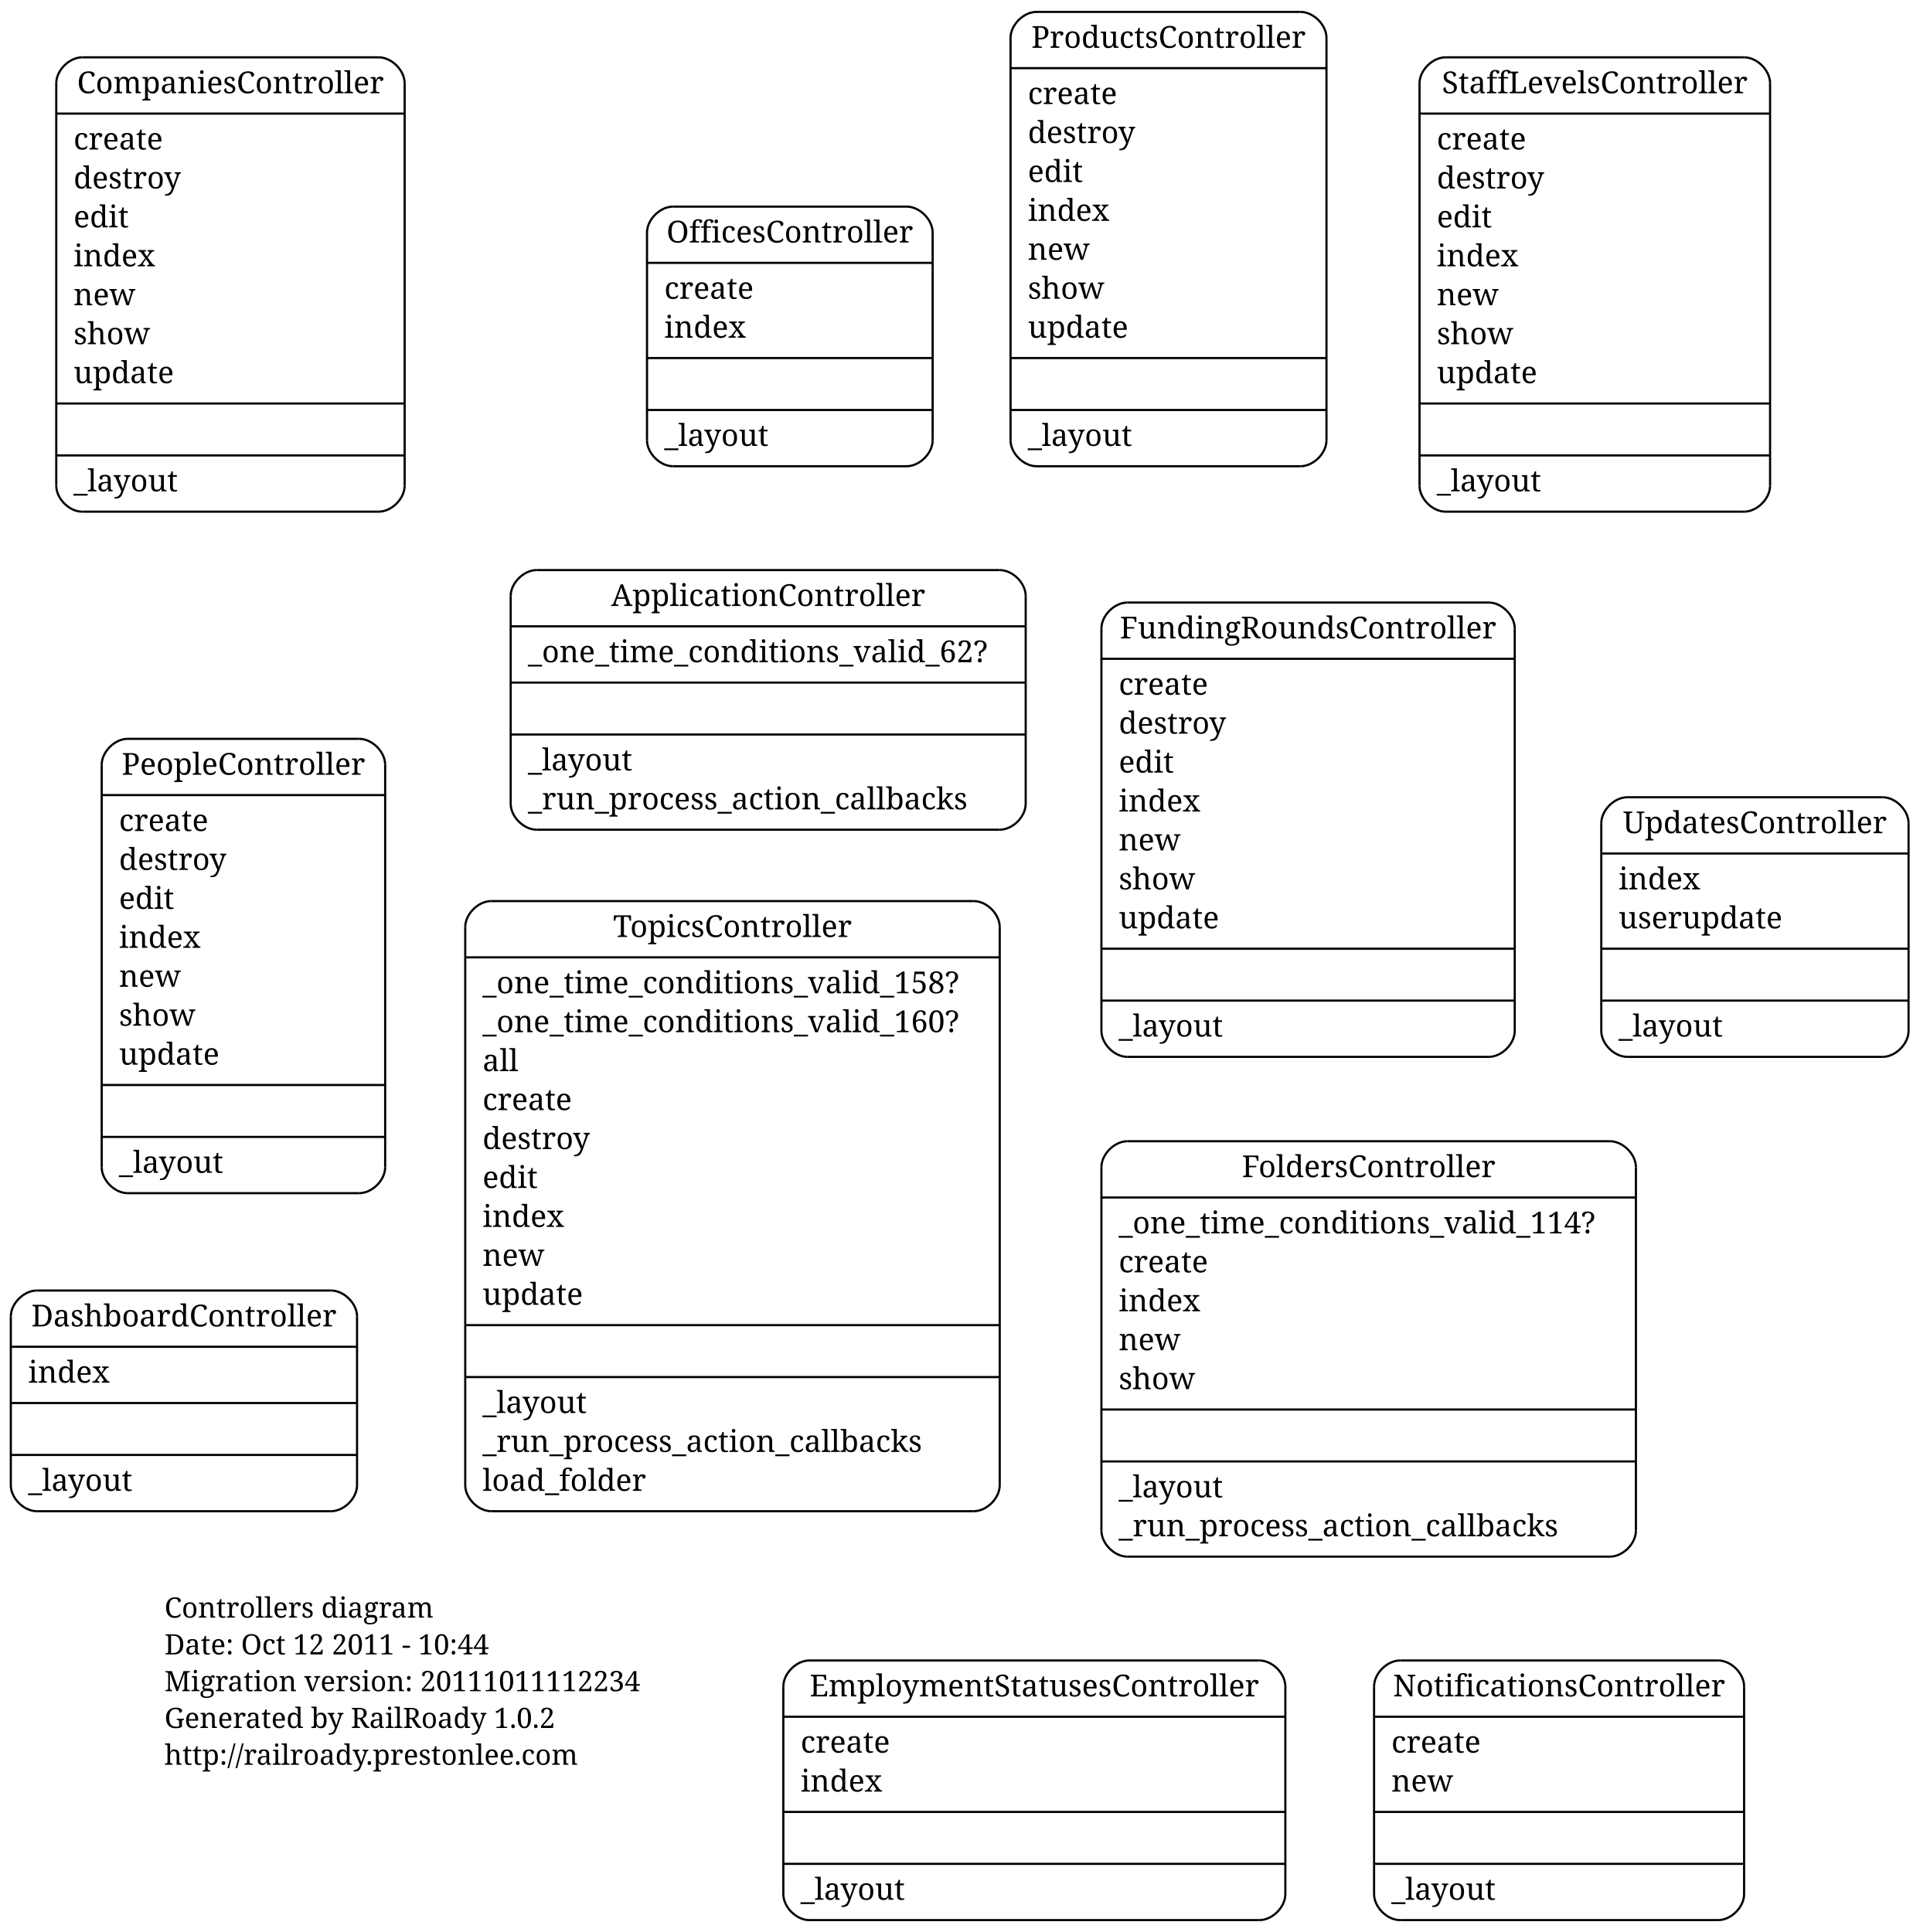
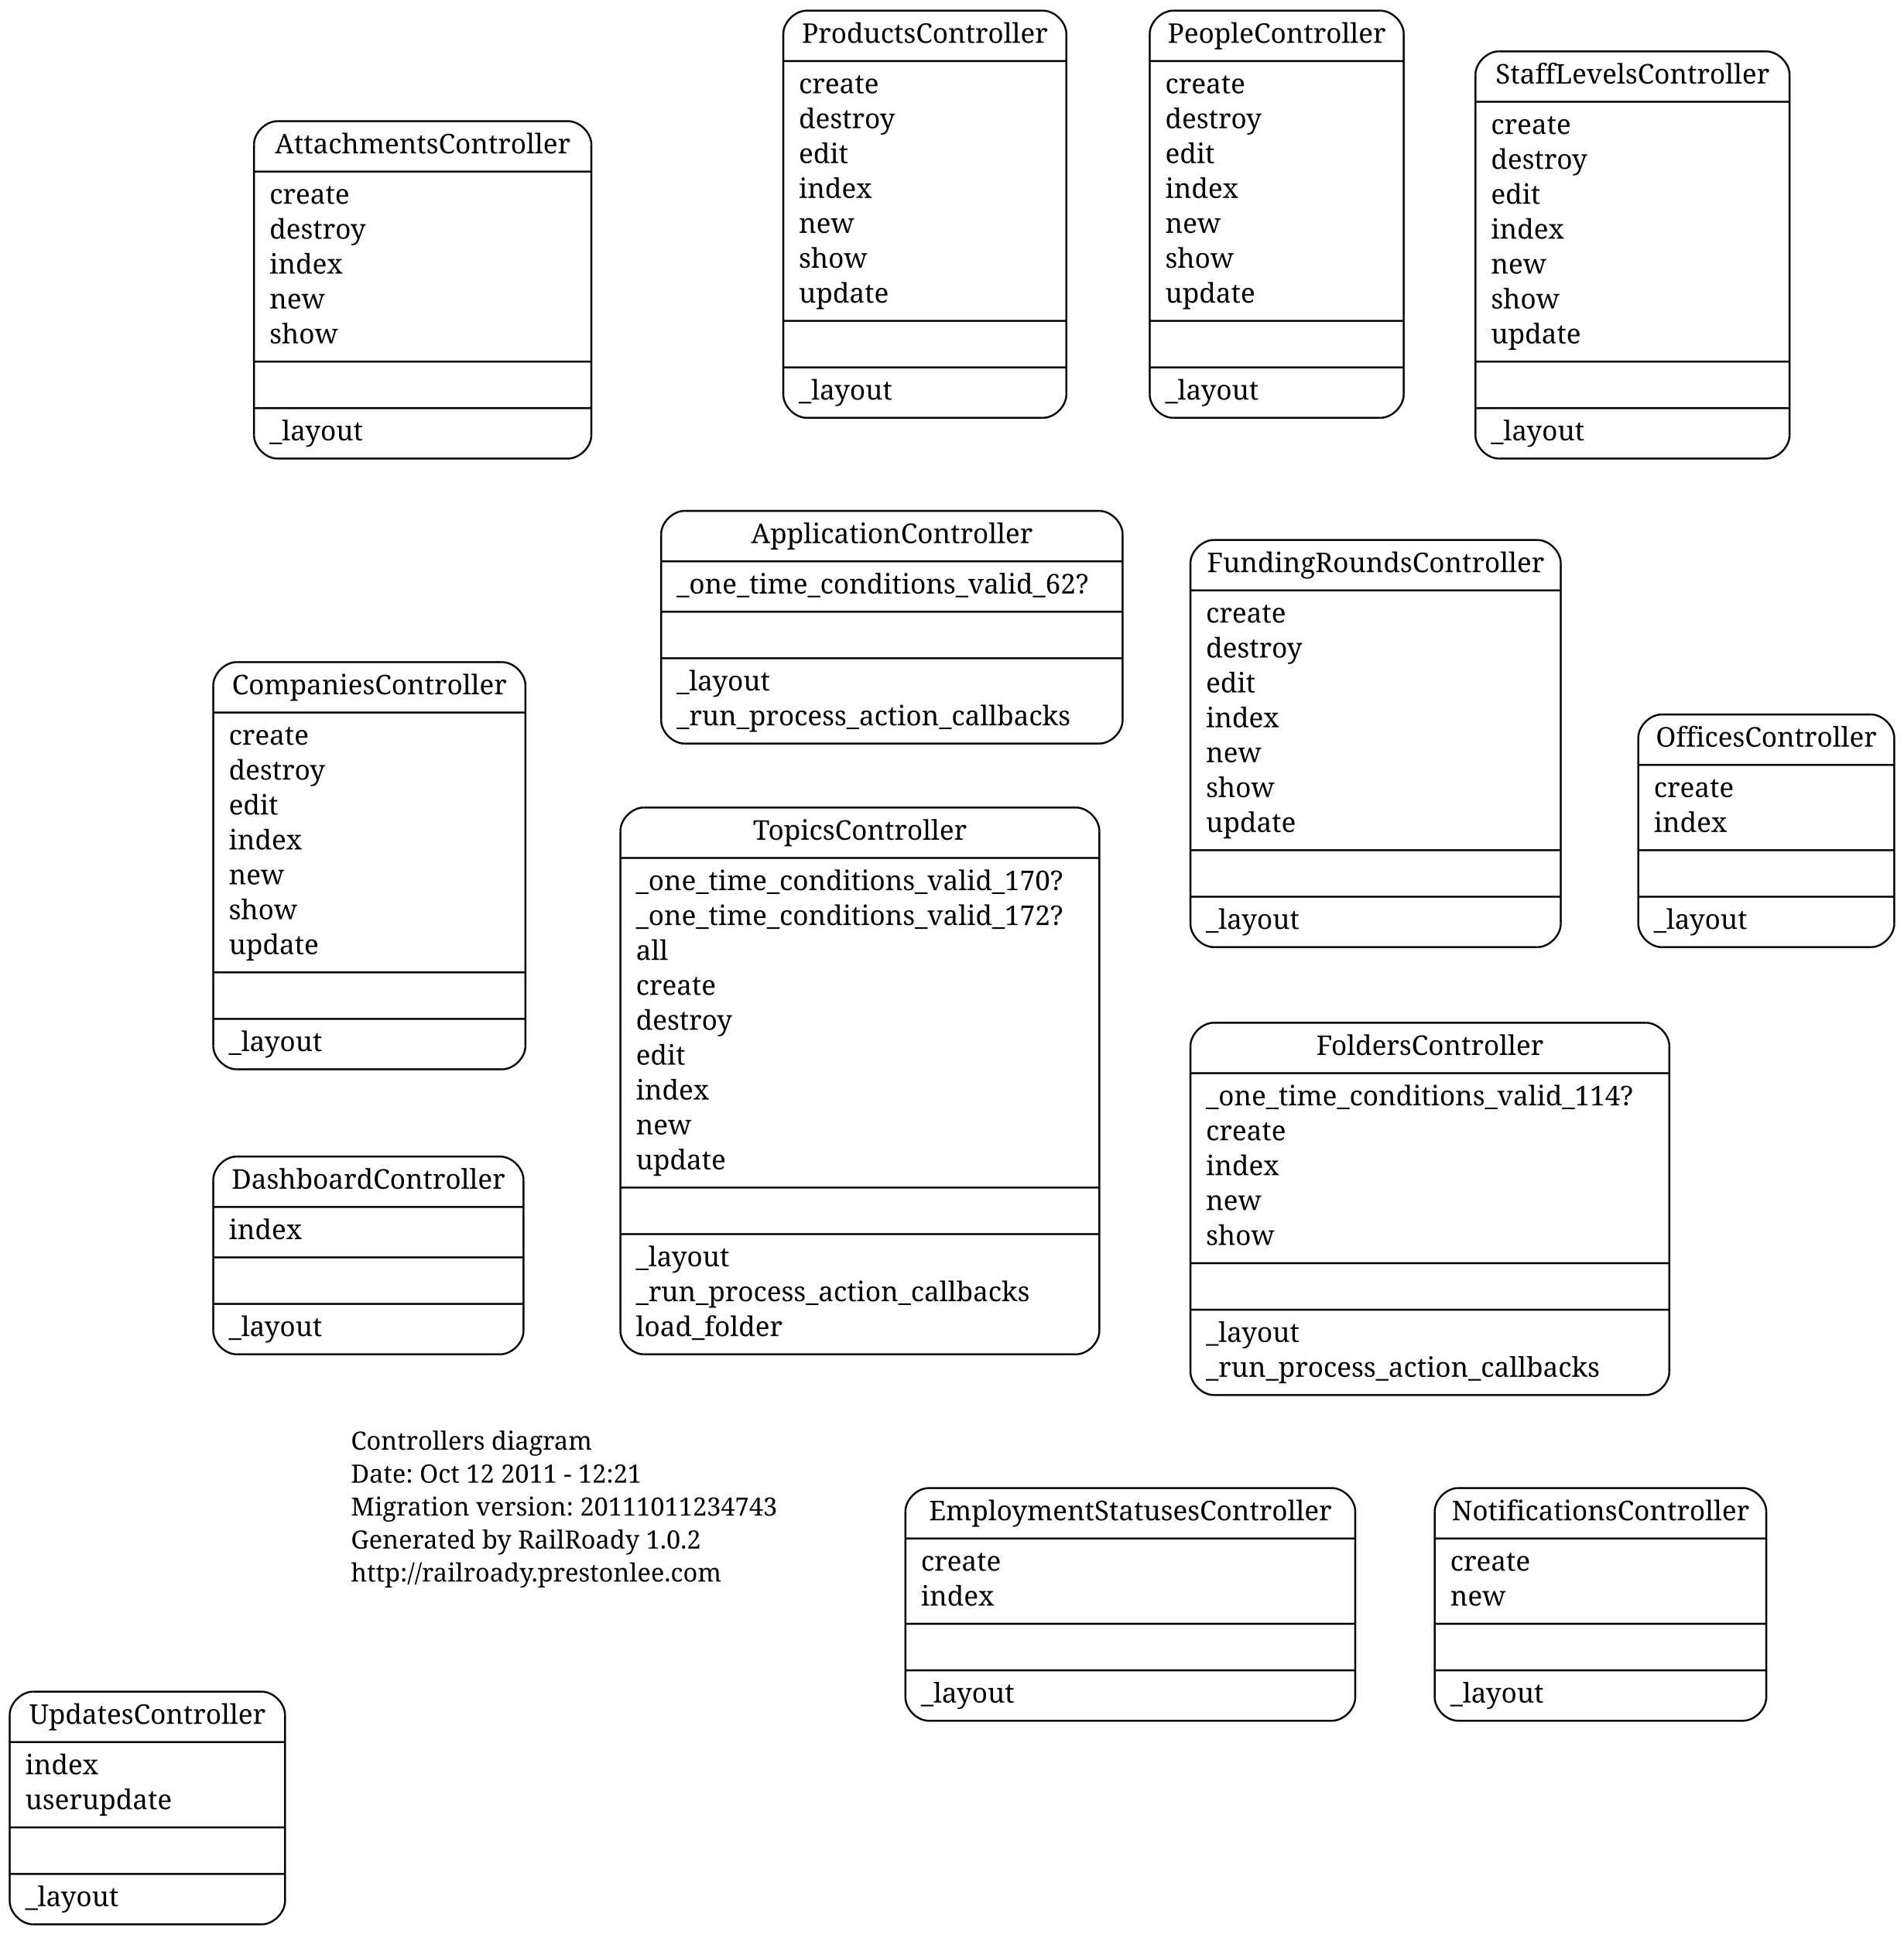
- <svg xmlns="http://www.w3.org/2000/svg" width="887pt" height="893pt" viewBox="0.00 0.00 887.00 893.00">
-   <g id="graph1" class="graph" transform="scale(1 1) rotate(0) translate(4 889)">
-     <polygon fill="white" stroke="white" points="-4,5 -4,-889 884,-889 884,5 -4,5" />
+ <svg xmlns="http://www.w3.org/2000/svg" width="982pt" height="998pt" viewBox="0.00 0.00 982.00 998.00">
+   <g id="graph1" class="graph" transform="scale(1 1) rotate(0) translate(4 994)">
+     <polygon fill="white" stroke="white" points="-4,5 -4,-994 979,-994 979,5 -4,5" />
    <g id="node1" class="node">
-       <text text-anchor="start" x="72" y="-141.3" font-family="Times Roman,serif" font-size="13.00">Controllers diagram</text>
-       <text text-anchor="start" x="72" y="-124.3" font-family="Times Roman,serif" font-size="13.00">Date: Oct 12 2011 - 10:44</text>
-       <text text-anchor="start" x="72" y="-107.3" font-family="Times Roman,serif" font-size="13.00">Migration version: 20111011112234</text>
-       <text text-anchor="start" x="72" y="-90.3" font-family="Times Roman,serif" font-size="13.00">Generated by RailRoady 1.0.2</text>
-       <text text-anchor="start" x="72" y="-73.3" font-family="Times Roman,serif" font-size="13.00">http://railroady.prestonlee.com</text>
+       <text text-anchor="start" x="177" y="-246.3" font-family="Times Roman,serif" font-size="13.00">Controllers diagram</text>
+       <text text-anchor="start" x="177" y="-229.3" font-family="Times Roman,serif" font-size="13.00">Date: Oct 12 2011 - 12:21</text>
+       <text text-anchor="start" x="177" y="-212.3" font-family="Times Roman,serif" font-size="13.00">Migration version: 20111011234743</text>
+       <text text-anchor="start" x="177" y="-195.3" font-family="Times Roman,serif" font-size="13.00">Generated by RailRoady 1.0.2</text>
+       <text text-anchor="start" x="177" y="-178.3" font-family="Times Roman,serif" font-size="13.00">http://railroady.prestonlee.com</text>
    </g>
    <g id="node2" class="node">
-       <polyline fill="none" stroke="black" points="55,-337.5 162,-337.5 " />
-       <path fill="none" stroke="black" d="M162,-337.5C168,-337.5 174,-343.5 174,-349.5" />
-       <polyline fill="none" stroke="black" points="174,-349.5 174,-535.5 " />
-       <path fill="none" stroke="black" d="M174,-535.5C174,-541.5 168,-547.5 162,-547.5" />
-       <polyline fill="none" stroke="black" points="162,-547.5 55,-547.5 " />
-       <path fill="none" stroke="black" d="M55,-547.5C49,-547.5 43,-541.5 43,-535.5" />
-       <polyline fill="none" stroke="black" points="43,-535.5 43,-349.5 " />
-       <path fill="none" stroke="black" d="M43,-349.5C43,-343.5 49,-337.5 55,-337.5" />
-       <text text-anchor="middle" x="108.5" y="-530.9" font-family="Times Roman,serif" font-size="14.00">PeopleController</text>
-       <polyline fill="none" stroke="black" points="43,-521.5 174,-521.5 " />
-       <text text-anchor="start" x="51" y="-504.9" font-family="Times Roman,serif" font-size="14.00">create</text>
-       <text text-anchor="start" x="51" y="-486.9" font-family="Times Roman,serif" font-size="14.00">destroy</text>
-       <text text-anchor="start" x="51" y="-468.9" font-family="Times Roman,serif" font-size="14.00">edit</text>
-       <text text-anchor="start" x="51" y="-450.9" font-family="Times Roman,serif" font-size="14.00">index</text>
-       <text text-anchor="start" x="51" y="-432.9" font-family="Times Roman,serif" font-size="14.00">new</text>
-       <text text-anchor="start" x="51" y="-414.9" font-family="Times Roman,serif" font-size="14.00">show</text>
-       <text text-anchor="start" x="51" y="-396.9" font-family="Times Roman,serif" font-size="14.00">update</text>
-       <polyline fill="none" stroke="black" points="43,-387.5 174,-387.5 " />
-       <polyline fill="none" stroke="black" points="43,-363.5 174,-363.5 " />
-       <text text-anchor="start" x="51" y="-346.9" font-family="Times Roman,serif" font-size="14.00">_layout</text>
+       <polyline fill="none" stroke="black" points="601,-778.5 708,-778.5 " />
+       <path fill="none" stroke="black" d="M708,-778.5C714,-778.5 720,-784.5 720,-790.5" />
+       <polyline fill="none" stroke="black" points="720,-790.5 720,-976.5 " />
+       <path fill="none" stroke="black" d="M720,-976.5C720,-982.5 714,-988.5 708,-988.5" />
+       <polyline fill="none" stroke="black" points="708,-988.5 601,-988.5 " />
+       <path fill="none" stroke="black" d="M601,-988.5C595,-988.5 589,-982.5 589,-976.5" />
+       <polyline fill="none" stroke="black" points="589,-976.5 589,-790.5 " />
+       <path fill="none" stroke="black" d="M589,-790.5C589,-784.5 595,-778.5 601,-778.5" />
+       <text text-anchor="middle" x="654.5" y="-971.9" font-family="Times Roman,serif" font-size="14.00">PeopleController</text>
+       <polyline fill="none" stroke="black" points="589,-962.5 720,-962.5 " />
+       <text text-anchor="start" x="597" y="-945.9" font-family="Times Roman,serif" font-size="14.00">create</text>
+       <text text-anchor="start" x="597" y="-927.9" font-family="Times Roman,serif" font-size="14.00">destroy</text>
+       <text text-anchor="start" x="597" y="-909.9" font-family="Times Roman,serif" font-size="14.00">edit</text>
+       <text text-anchor="start" x="597" y="-891.9" font-family="Times Roman,serif" font-size="14.00">index</text>
+       <text text-anchor="start" x="597" y="-873.9" font-family="Times Roman,serif" font-size="14.00">new</text>
+       <text text-anchor="start" x="597" y="-855.9" font-family="Times Roman,serif" font-size="14.00">show</text>
+       <text text-anchor="start" x="597" y="-837.9" font-family="Times Roman,serif" font-size="14.00">update</text>
+       <polyline fill="none" stroke="black" points="589,-828.5 720,-828.5 " />
+       <polyline fill="none" stroke="black" points="589,-804.5 720,-804.5 " />
+       <text text-anchor="start" x="597" y="-787.9" font-family="Times Roman,serif" font-size="14.00">_layout</text>
    </g>
    <g id="node3" class="node">
-       <polyline fill="none" stroke="black" points="307,-673.5 415,-673.5 " />
-       <path fill="none" stroke="black" d="M415,-673.5C421,-673.5 427,-679.5 427,-685.5" />
-       <polyline fill="none" stroke="black" points="427,-685.5 427,-781.5 " />
-       <path fill="none" stroke="black" d="M427,-781.5C427,-787.5 421,-793.5 415,-793.5" />
-       <polyline fill="none" stroke="black" points="415,-793.5 307,-793.5 " />
-       <path fill="none" stroke="black" d="M307,-793.5C301,-793.5 295,-787.5 295,-781.5" />
-       <polyline fill="none" stroke="black" points="295,-781.5 295,-685.5 " />
-       <path fill="none" stroke="black" d="M295,-685.5C295,-679.5 301,-673.5 307,-673.5" />
-       <text text-anchor="middle" x="361" y="-776.9" font-family="Times Roman,serif" font-size="14.00">OfficesController</text>
-       <polyline fill="none" stroke="black" points="295,-767.5 427,-767.5 " />
-       <text text-anchor="start" x="303" y="-750.9" font-family="Times Roman,serif" font-size="14.00">create</text>
-       <text text-anchor="start" x="303" y="-732.9" font-family="Times Roman,serif" font-size="14.00">index</text>
-       <polyline fill="none" stroke="black" points="295,-723.5 427,-723.5 " />
-       <polyline fill="none" stroke="black" points="295,-699.5 427,-699.5 " />
-       <text text-anchor="start" x="303" y="-682.9" font-family="Times Roman,serif" font-size="14.00">_layout</text>
+       <polyline fill="none" stroke="black" points="853,-505.5 961,-505.5 " />
+       <path fill="none" stroke="black" d="M961,-505.5C967,-505.5 973,-511.5 973,-517.5" />
+       <polyline fill="none" stroke="black" points="973,-517.5 973,-613.5 " />
+       <path fill="none" stroke="black" d="M973,-613.5C973,-619.5 967,-625.5 961,-625.5" />
+       <polyline fill="none" stroke="black" points="961,-625.5 853,-625.5 " />
+       <path fill="none" stroke="black" d="M853,-625.5C847,-625.5 841,-619.5 841,-613.5" />
+       <polyline fill="none" stroke="black" points="841,-613.5 841,-517.5 " />
+       <path fill="none" stroke="black" d="M841,-517.5C841,-511.5 847,-505.5 853,-505.5" />
+       <text text-anchor="middle" x="907" y="-608.9" font-family="Times Roman,serif" font-size="14.00">OfficesController</text>
+       <polyline fill="none" stroke="black" points="841,-599.5 973,-599.5 " />
+       <text text-anchor="start" x="849" y="-582.9" font-family="Times Roman,serif" font-size="14.00">create</text>
+       <text text-anchor="start" x="849" y="-564.9" font-family="Times Roman,serif" font-size="14.00">index</text>
+       <polyline fill="none" stroke="black" points="841,-555.5 973,-555.5 " />
+       <polyline fill="none" stroke="black" points="841,-531.5 973,-531.5 " />
+       <text text-anchor="start" x="849" y="-514.9" font-family="Times Roman,serif" font-size="14.00">_layout</text>
    </g>
    <g id="node4" class="node">
-       <polyline fill="none" stroke="black" points="244,-505.5 458,-505.5 " />
-       <path fill="none" stroke="black" d="M458,-505.5C464,-505.5 470,-511.5 470,-517.5" />
-       <polyline fill="none" stroke="black" points="470,-517.5 470,-613.5 " />
-       <path fill="none" stroke="black" d="M470,-613.5C470,-619.5 464,-625.5 458,-625.5" />
-       <polyline fill="none" stroke="black" points="458,-625.5 244,-625.5 " />
-       <path fill="none" stroke="black" d="M244,-625.5C238,-625.5 232,-619.5 232,-613.5" />
-       <polyline fill="none" stroke="black" points="232,-613.5 232,-517.5 " />
-       <path fill="none" stroke="black" d="M232,-517.5C232,-511.5 238,-505.5 244,-505.5" />
-       <text text-anchor="middle" x="351" y="-608.9" font-family="Times Roman,serif" font-size="14.00">ApplicationController</text>
-       <polyline fill="none" stroke="black" points="232,-599.5 470,-599.5 " />
-       <text text-anchor="start" x="240" y="-582.9" font-family="Times Roman,serif" font-size="14.00">_one_time_conditions_valid_62?</text>
-       <polyline fill="none" stroke="black" points="232,-573.5 470,-573.5 " />
-       <polyline fill="none" stroke="black" points="232,-549.5 470,-549.5 " />
-       <text text-anchor="start" x="240" y="-532.9" font-family="Times Roman,serif" font-size="14.00">_layout</text>
-       <text text-anchor="start" x="240" y="-514.9" font-family="Times Roman,serif" font-size="14.00">_run_process_action_callbacks</text>
+       <polyline fill="none" stroke="black" points="349,-610.5 563,-610.5 " />
+       <path fill="none" stroke="black" d="M563,-610.5C569,-610.5 575,-616.5 575,-622.5" />
+       <polyline fill="none" stroke="black" points="575,-622.5 575,-718.5 " />
+       <path fill="none" stroke="black" d="M575,-718.5C575,-724.5 569,-730.5 563,-730.5" />
+       <polyline fill="none" stroke="black" points="563,-730.5 349,-730.5 " />
+       <path fill="none" stroke="black" d="M349,-730.5C343,-730.5 337,-724.5 337,-718.5" />
+       <polyline fill="none" stroke="black" points="337,-718.5 337,-622.5 " />
+       <path fill="none" stroke="black" d="M337,-622.5C337,-616.5 343,-610.5 349,-610.5" />
+       <text text-anchor="middle" x="456" y="-713.9" font-family="Times Roman,serif" font-size="14.00">ApplicationController</text>
+       <polyline fill="none" stroke="black" points="337,-704.5 575,-704.5 " />
+       <text text-anchor="start" x="345" y="-687.9" font-family="Times Roman,serif" font-size="14.00">_one_time_conditions_valid_62?</text>
+       <polyline fill="none" stroke="black" points="337,-678.5 575,-678.5 " />
+       <polyline fill="none" stroke="black" points="337,-654.5 575,-654.5 " />
+       <text text-anchor="start" x="345" y="-637.9" font-family="Times Roman,serif" font-size="14.00">_layout</text>
+       <text text-anchor="start" x="345" y="-619.9" font-family="Times Roman,serif" font-size="14.00">_run_process_action_callbacks</text>
    </g>
    <g id="node5" class="node">
-       <polyline fill="none" stroke="black" points="517,-169.5 740,-169.5 " />
-       <path fill="none" stroke="black" d="M740,-169.5C746,-169.5 752,-175.5 752,-181.5" />
-       <polyline fill="none" stroke="black" points="752,-181.5 752,-349.5 " />
-       <path fill="none" stroke="black" d="M752,-349.5C752,-355.5 746,-361.5 740,-361.5" />
-       <polyline fill="none" stroke="black" points="740,-361.5 517,-361.5 " />
-       <path fill="none" stroke="black" d="M517,-361.5C511,-361.5 505,-355.5 505,-349.5" />
-       <polyline fill="none" stroke="black" points="505,-349.5 505,-181.5 " />
-       <path fill="none" stroke="black" d="M505,-181.5C505,-175.5 511,-169.5 517,-169.5" />
-       <text text-anchor="middle" x="628.5" y="-344.9" font-family="Times Roman,serif" font-size="14.00">FoldersController</text>
-       <polyline fill="none" stroke="black" points="505,-335.5 752,-335.5 " />
-       <text text-anchor="start" x="513" y="-318.9" font-family="Times Roman,serif" font-size="14.00">_one_time_conditions_valid_114?</text>
-       <text text-anchor="start" x="513" y="-300.9" font-family="Times Roman,serif" font-size="14.00">create</text>
-       <text text-anchor="start" x="513" y="-282.9" font-family="Times Roman,serif" font-size="14.00">index</text>
-       <text text-anchor="start" x="513" y="-264.9" font-family="Times Roman,serif" font-size="14.00">new</text>
-       <text text-anchor="start" x="513" y="-246.9" font-family="Times Roman,serif" font-size="14.00">show</text>
-       <polyline fill="none" stroke="black" points="505,-237.5 752,-237.5 " />
-       <polyline fill="none" stroke="black" points="505,-213.5 752,-213.5 " />
-       <text text-anchor="start" x="513" y="-196.9" font-family="Times Roman,serif" font-size="14.00">_layout</text>
-       <text text-anchor="start" x="513" y="-178.9" font-family="Times Roman,serif" font-size="14.00">_run_process_action_callbacks</text>
+       <polyline fill="none" stroke="black" points="622,-274.5 845,-274.5 " />
+       <path fill="none" stroke="black" d="M845,-274.5C851,-274.5 857,-280.5 857,-286.5" />
+       <polyline fill="none" stroke="black" points="857,-286.5 857,-454.5 " />
+       <path fill="none" stroke="black" d="M857,-454.5C857,-460.5 851,-466.5 845,-466.5" />
+       <polyline fill="none" stroke="black" points="845,-466.5 622,-466.5 " />
+       <path fill="none" stroke="black" d="M622,-466.5C616,-466.5 610,-460.5 610,-454.5" />
+       <polyline fill="none" stroke="black" points="610,-454.5 610,-286.5 " />
+       <path fill="none" stroke="black" d="M610,-286.5C610,-280.5 616,-274.5 622,-274.5" />
+       <text text-anchor="middle" x="733.5" y="-449.9" font-family="Times Roman,serif" font-size="14.00">FoldersController</text>
+       <polyline fill="none" stroke="black" points="610,-440.5 857,-440.5 " />
+       <text text-anchor="start" x="618" y="-423.9" font-family="Times Roman,serif" font-size="14.00">_one_time_conditions_valid_114?</text>
+       <text text-anchor="start" x="618" y="-405.9" font-family="Times Roman,serif" font-size="14.00">create</text>
+       <text text-anchor="start" x="618" y="-387.9" font-family="Times Roman,serif" font-size="14.00">index</text>
+       <text text-anchor="start" x="618" y="-369.9" font-family="Times Roman,serif" font-size="14.00">new</text>
+       <text text-anchor="start" x="618" y="-351.9" font-family="Times Roman,serif" font-size="14.00">show</text>
+       <polyline fill="none" stroke="black" points="610,-342.5 857,-342.5 " />
+       <polyline fill="none" stroke="black" points="610,-318.5 857,-318.5 " />
+       <text text-anchor="start" x="618" y="-301.9" font-family="Times Roman,serif" font-size="14.00">_layout</text>
+       <text text-anchor="start" x="618" y="-283.9" font-family="Times Roman,serif" font-size="14.00">_run_process_action_callbacks</text>
    </g>
    <g id="node6" class="node">
-       <polyline fill="none" stroke="black" points="370,-1.5 578,-1.5 " />
-       <path fill="none" stroke="black" d="M578,-1.5C584,-1.5 590,-7.5 590,-13.5" />
-       <polyline fill="none" stroke="black" points="590,-13.5 590,-109.5 " />
-       <path fill="none" stroke="black" d="M590,-109.5C590,-115.5 584,-121.5 578,-121.5" />
-       <polyline fill="none" stroke="black" points="578,-121.5 370,-121.5 " />
-       <path fill="none" stroke="black" d="M370,-121.5C364,-121.5 358,-115.5 358,-109.5" />
-       <polyline fill="none" stroke="black" points="358,-109.5 358,-13.5 " />
-       <path fill="none" stroke="black" d="M358,-13.5C358,-7.5 364,-1.5 370,-1.5" />
-       <text text-anchor="middle" x="474" y="-104.9" font-family="Times Roman,serif" font-size="14.00">EmploymentStatusesController</text>
-       <polyline fill="none" stroke="black" points="358,-95.5 590,-95.5 " />
-       <text text-anchor="start" x="366" y="-78.9" font-family="Times Roman,serif" font-size="14.00">create</text>
-       <text text-anchor="start" x="366" y="-60.9" font-family="Times Roman,serif" font-size="14.00">index</text>
-       <polyline fill="none" stroke="black" points="358,-51.5 590,-51.5 " />
-       <polyline fill="none" stroke="black" points="358,-27.5 590,-27.5 " />
-       <text text-anchor="start" x="366" y="-10.9" font-family="Times Roman,serif" font-size="14.00">_layout</text>
+       <polyline fill="none" stroke="black" points="475,-106.5 683,-106.5 " />
+       <path fill="none" stroke="black" d="M683,-106.5C689,-106.5 695,-112.5 695,-118.5" />
+       <polyline fill="none" stroke="black" points="695,-118.5 695,-214.5 " />
+       <path fill="none" stroke="black" d="M695,-214.5C695,-220.5 689,-226.5 683,-226.5" />
+       <polyline fill="none" stroke="black" points="683,-226.5 475,-226.5 " />
+       <path fill="none" stroke="black" d="M475,-226.5C469,-226.5 463,-220.5 463,-214.5" />
+       <polyline fill="none" stroke="black" points="463,-214.5 463,-118.5 " />
+       <path fill="none" stroke="black" d="M463,-118.5C463,-112.5 469,-106.5 475,-106.5" />
+       <text text-anchor="middle" x="579" y="-209.9" font-family="Times Roman,serif" font-size="14.00">EmploymentStatusesController</text>
+       <polyline fill="none" stroke="black" points="463,-200.5 695,-200.5 " />
+       <text text-anchor="start" x="471" y="-183.9" font-family="Times Roman,serif" font-size="14.00">create</text>
+       <text text-anchor="start" x="471" y="-165.9" font-family="Times Roman,serif" font-size="14.00">index</text>
+       <polyline fill="none" stroke="black" points="463,-156.5 695,-156.5 " />
+       <polyline fill="none" stroke="black" points="463,-132.5 695,-132.5 " />
+       <text text-anchor="start" x="471" y="-115.9" font-family="Times Roman,serif" font-size="14.00">_layout</text>
    </g>
    <g id="node7" class="node">
-       <polyline fill="none" stroke="black" points="475,-673.5 597,-673.5 " />
-       <path fill="none" stroke="black" d="M597,-673.5C603,-673.5 609,-679.5 609,-685.5" />
-       <polyline fill="none" stroke="black" points="609,-685.5 609,-871.5 " />
-       <path fill="none" stroke="black" d="M609,-871.5C609,-877.5 603,-883.5 597,-883.5" />
-       <polyline fill="none" stroke="black" points="597,-883.5 475,-883.5 " />
-       <path fill="none" stroke="black" d="M475,-883.5C469,-883.5 463,-877.5 463,-871.5" />
-       <polyline fill="none" stroke="black" points="463,-871.5 463,-685.5 " />
-       <path fill="none" stroke="black" d="M463,-685.5C463,-679.5 469,-673.5 475,-673.5" />
-       <text text-anchor="middle" x="536" y="-866.9" font-family="Times Roman,serif" font-size="14.00">ProductsController</text>
-       <polyline fill="none" stroke="black" points="463,-857.5 609,-857.5 " />
-       <text text-anchor="start" x="471" y="-840.9" font-family="Times Roman,serif" font-size="14.00">create</text>
-       <text text-anchor="start" x="471" y="-822.9" font-family="Times Roman,serif" font-size="14.00">destroy</text>
-       <text text-anchor="start" x="471" y="-804.9" font-family="Times Roman,serif" font-size="14.00">edit</text>
-       <text text-anchor="start" x="471" y="-786.9" font-family="Times Roman,serif" font-size="14.00">index</text>
-       <text text-anchor="start" x="471" y="-768.9" font-family="Times Roman,serif" font-size="14.00">new</text>
-       <text text-anchor="start" x="471" y="-750.9" font-family="Times Roman,serif" font-size="14.00">show</text>
-       <text text-anchor="start" x="471" y="-732.9" font-family="Times Roman,serif" font-size="14.00">update</text>
-       <polyline fill="none" stroke="black" points="463,-723.5 609,-723.5 " />
-       <polyline fill="none" stroke="black" points="463,-699.5 609,-699.5 " />
-       <text text-anchor="start" x="471" y="-682.9" font-family="Times Roman,serif" font-size="14.00">_layout</text>
+       <polyline fill="none" stroke="black" points="412,-778.5 534,-778.5 " />
+       <path fill="none" stroke="black" d="M534,-778.5C540,-778.5 546,-784.5 546,-790.5" />
+       <polyline fill="none" stroke="black" points="546,-790.5 546,-976.5 " />
+       <path fill="none" stroke="black" d="M546,-976.5C546,-982.5 540,-988.5 534,-988.5" />
+       <polyline fill="none" stroke="black" points="534,-988.5 412,-988.5 " />
+       <path fill="none" stroke="black" d="M412,-988.5C406,-988.5 400,-982.5 400,-976.5" />
+       <polyline fill="none" stroke="black" points="400,-976.5 400,-790.5 " />
+       <path fill="none" stroke="black" d="M400,-790.5C400,-784.5 406,-778.5 412,-778.5" />
+       <text text-anchor="middle" x="473" y="-971.9" font-family="Times Roman,serif" font-size="14.00">ProductsController</text>
+       <polyline fill="none" stroke="black" points="400,-962.5 546,-962.5 " />
+       <text text-anchor="start" x="408" y="-945.9" font-family="Times Roman,serif" font-size="14.00">create</text>
+       <text text-anchor="start" x="408" y="-927.9" font-family="Times Roman,serif" font-size="14.00">destroy</text>
+       <text text-anchor="start" x="408" y="-909.9" font-family="Times Roman,serif" font-size="14.00">edit</text>
+       <text text-anchor="start" x="408" y="-891.9" font-family="Times Roman,serif" font-size="14.00">index</text>
+       <text text-anchor="start" x="408" y="-873.9" font-family="Times Roman,serif" font-size="14.00">new</text>
+       <text text-anchor="start" x="408" y="-855.9" font-family="Times Roman,serif" font-size="14.00">show</text>
+       <text text-anchor="start" x="408" y="-837.9" font-family="Times Roman,serif" font-size="14.00">update</text>
+       <polyline fill="none" stroke="black" points="400,-828.5 546,-828.5 " />
+       <polyline fill="none" stroke="black" points="400,-804.5 546,-804.5 " />
+       <text text-anchor="start" x="408" y="-787.9" font-family="Times Roman,serif" font-size="14.00">_layout</text>
    </g>
    <g id="node8" class="node">
-       <polyline fill="none" stroke="black" points="223,-190.5 446,-190.5 " />
-       <path fill="none" stroke="black" d="M446,-190.5C452,-190.5 458,-196.5 458,-202.5" />
-       <polyline fill="none" stroke="black" points="458,-202.5 458,-460.5 " />
-       <path fill="none" stroke="black" d="M458,-460.5C458,-466.5 452,-472.5 446,-472.5" />
-       <polyline fill="none" stroke="black" points="446,-472.5 223,-472.5 " />
-       <path fill="none" stroke="black" d="M223,-472.5C217,-472.5 211,-466.5 211,-460.5" />
-       <polyline fill="none" stroke="black" points="211,-460.5 211,-202.5 " />
-       <path fill="none" stroke="black" d="M211,-202.5C211,-196.5 217,-190.5 223,-190.5" />
-       <text text-anchor="middle" x="334.5" y="-455.9" font-family="Times Roman,serif" font-size="14.00">TopicsController</text>
-       <polyline fill="none" stroke="black" points="211,-446.5 458,-446.5 " />
-       <text text-anchor="start" x="219" y="-429.9" font-family="Times Roman,serif" font-size="14.00">_one_time_conditions_valid_158?</text>
-       <text text-anchor="start" x="219" y="-411.9" font-family="Times Roman,serif" font-size="14.00">_one_time_conditions_valid_160?</text>
-       <text text-anchor="start" x="219" y="-393.9" font-family="Times Roman,serif" font-size="14.00">all</text>
-       <text text-anchor="start" x="219" y="-375.9" font-family="Times Roman,serif" font-size="14.00">create</text>
-       <text text-anchor="start" x="219" y="-357.9" font-family="Times Roman,serif" font-size="14.00">destroy</text>
-       <text text-anchor="start" x="219" y="-339.9" font-family="Times Roman,serif" font-size="14.00">edit</text>
-       <text text-anchor="start" x="219" y="-321.9" font-family="Times Roman,serif" font-size="14.00">index</text>
-       <text text-anchor="start" x="219" y="-303.9" font-family="Times Roman,serif" font-size="14.00">new</text>
-       <text text-anchor="start" x="219" y="-285.9" font-family="Times Roman,serif" font-size="14.00">update</text>
-       <polyline fill="none" stroke="black" points="211,-276.5 458,-276.5 " />
-       <polyline fill="none" stroke="black" points="211,-252.5 458,-252.5 " />
-       <text text-anchor="start" x="219" y="-235.9" font-family="Times Roman,serif" font-size="14.00">_layout</text>
-       <text text-anchor="start" x="219" y="-217.9" font-family="Times Roman,serif" font-size="14.00">_run_process_action_callbacks</text>
-       <text text-anchor="start" x="219" y="-199.9" font-family="Times Roman,serif" font-size="14.00">load_folder</text>
+       <polyline fill="none" stroke="black" points="328,-295.5 551,-295.5 " />
+       <path fill="none" stroke="black" d="M551,-295.5C557,-295.5 563,-301.5 563,-307.5" />
+       <polyline fill="none" stroke="black" points="563,-307.5 563,-565.5 " />
+       <path fill="none" stroke="black" d="M563,-565.5C563,-571.5 557,-577.5 551,-577.5" />
+       <polyline fill="none" stroke="black" points="551,-577.5 328,-577.5 " />
+       <path fill="none" stroke="black" d="M328,-577.5C322,-577.5 316,-571.5 316,-565.5" />
+       <polyline fill="none" stroke="black" points="316,-565.5 316,-307.5 " />
+       <path fill="none" stroke="black" d="M316,-307.5C316,-301.5 322,-295.5 328,-295.5" />
+       <text text-anchor="middle" x="439.5" y="-560.9" font-family="Times Roman,serif" font-size="14.00">TopicsController</text>
+       <polyline fill="none" stroke="black" points="316,-551.5 563,-551.5 " />
+       <text text-anchor="start" x="324" y="-534.9" font-family="Times Roman,serif" font-size="14.00">_one_time_conditions_valid_170?</text>
+       <text text-anchor="start" x="324" y="-516.9" font-family="Times Roman,serif" font-size="14.00">_one_time_conditions_valid_172?</text>
+       <text text-anchor="start" x="324" y="-498.9" font-family="Times Roman,serif" font-size="14.00">all</text>
+       <text text-anchor="start" x="324" y="-480.9" font-family="Times Roman,serif" font-size="14.00">create</text>
+       <text text-anchor="start" x="324" y="-462.9" font-family="Times Roman,serif" font-size="14.00">destroy</text>
+       <text text-anchor="start" x="324" y="-444.9" font-family="Times Roman,serif" font-size="14.00">edit</text>
+       <text text-anchor="start" x="324" y="-426.9" font-family="Times Roman,serif" font-size="14.00">index</text>
+       <text text-anchor="start" x="324" y="-408.9" font-family="Times Roman,serif" font-size="14.00">new</text>
+       <text text-anchor="start" x="324" y="-390.9" font-family="Times Roman,serif" font-size="14.00">update</text>
+       <polyline fill="none" stroke="black" points="316,-381.5 563,-381.5 " />
+       <polyline fill="none" stroke="black" points="316,-357.5 563,-357.5 " />
+       <text text-anchor="start" x="324" y="-340.9" font-family="Times Roman,serif" font-size="14.00">_layout</text>
+       <text text-anchor="start" x="324" y="-322.9" font-family="Times Roman,serif" font-size="14.00">_run_process_action_callbacks</text>
+       <text text-anchor="start" x="324" y="-304.9" font-family="Times Roman,serif" font-size="14.00">load_folder</text>
    </g>
    <g id="node9" class="node">
-       <polyline fill="none" stroke="black" points="664,-652.5 802,-652.5 " />
-       <path fill="none" stroke="black" d="M802,-652.5C808,-652.5 814,-658.5 814,-664.5" />
-       <polyline fill="none" stroke="black" points="814,-664.5 814,-850.5 " />
-       <path fill="none" stroke="black" d="M814,-850.5C814,-856.5 808,-862.5 802,-862.5" />
-       <polyline fill="none" stroke="black" points="802,-862.5 664,-862.5 " />
-       <path fill="none" stroke="black" d="M664,-862.5C658,-862.5 652,-856.5 652,-850.5" />
-       <polyline fill="none" stroke="black" points="652,-850.5 652,-664.5 " />
-       <path fill="none" stroke="black" d="M652,-664.5C652,-658.5 658,-652.5 664,-652.5" />
-       <text text-anchor="middle" x="733" y="-845.9" font-family="Times Roman,serif" font-size="14.00">StaffLevelsController</text>
-       <polyline fill="none" stroke="black" points="652,-836.5 814,-836.5 " />
-       <text text-anchor="start" x="660" y="-819.9" font-family="Times Roman,serif" font-size="14.00">create</text>
-       <text text-anchor="start" x="660" y="-801.9" font-family="Times Roman,serif" font-size="14.00">destroy</text>
-       <text text-anchor="start" x="660" y="-783.9" font-family="Times Roman,serif" font-size="14.00">edit</text>
-       <text text-anchor="start" x="660" y="-765.9" font-family="Times Roman,serif" font-size="14.00">index</text>
-       <text text-anchor="start" x="660" y="-747.9" font-family="Times Roman,serif" font-size="14.00">new</text>
-       <text text-anchor="start" x="660" y="-729.9" font-family="Times Roman,serif" font-size="14.00">show</text>
-       <text text-anchor="start" x="660" y="-711.9" font-family="Times Roman,serif" font-size="14.00">update</text>
-       <polyline fill="none" stroke="black" points="652,-702.5 814,-702.5 " />
-       <polyline fill="none" stroke="black" points="652,-678.5 814,-678.5 " />
-       <text text-anchor="start" x="660" y="-661.9" font-family="Times Roman,serif" font-size="14.00">_layout</text>
+       <polyline fill="none" stroke="black" points="769,-757.5 907,-757.5 " />
+       <path fill="none" stroke="black" d="M907,-757.5C913,-757.5 919,-763.5 919,-769.5" />
+       <polyline fill="none" stroke="black" points="919,-769.5 919,-955.5 " />
+       <path fill="none" stroke="black" d="M919,-955.5C919,-961.5 913,-967.5 907,-967.5" />
+       <polyline fill="none" stroke="black" points="907,-967.5 769,-967.5 " />
+       <path fill="none" stroke="black" d="M769,-967.5C763,-967.5 757,-961.5 757,-955.5" />
+       <polyline fill="none" stroke="black" points="757,-955.5 757,-769.5 " />
+       <path fill="none" stroke="black" d="M757,-769.5C757,-763.5 763,-757.5 769,-757.5" />
+       <text text-anchor="middle" x="838" y="-950.9" font-family="Times Roman,serif" font-size="14.00">StaffLevelsController</text>
+       <polyline fill="none" stroke="black" points="757,-941.5 919,-941.5 " />
+       <text text-anchor="start" x="765" y="-924.9" font-family="Times Roman,serif" font-size="14.00">create</text>
+       <text text-anchor="start" x="765" y="-906.9" font-family="Times Roman,serif" font-size="14.00">destroy</text>
+       <text text-anchor="start" x="765" y="-888.9" font-family="Times Roman,serif" font-size="14.00">edit</text>
+       <text text-anchor="start" x="765" y="-870.9" font-family="Times Roman,serif" font-size="14.00">index</text>
+       <text text-anchor="start" x="765" y="-852.9" font-family="Times Roman,serif" font-size="14.00">new</text>
+       <text text-anchor="start" x="765" y="-834.9" font-family="Times Roman,serif" font-size="14.00">show</text>
+       <text text-anchor="start" x="765" y="-816.9" font-family="Times Roman,serif" font-size="14.00">update</text>
+       <polyline fill="none" stroke="black" points="757,-807.5 919,-807.5 " />
+       <polyline fill="none" stroke="black" points="757,-783.5 919,-783.5 " />
+       <text text-anchor="start" x="765" y="-766.9" font-family="Times Roman,serif" font-size="14.00">_layout</text>
    </g>
    <g id="node10" class="node">
-       <polyline fill="none" stroke="black" points="517,-400.5 684,-400.5 " />
-       <path fill="none" stroke="black" d="M684,-400.5C690,-400.5 696,-406.5 696,-412.5" />
-       <polyline fill="none" stroke="black" points="696,-412.5 696,-598.5 " />
-       <path fill="none" stroke="black" d="M696,-598.5C696,-604.5 690,-610.5 684,-610.5" />
-       <polyline fill="none" stroke="black" points="684,-610.5 517,-610.5 " />
-       <path fill="none" stroke="black" d="M517,-610.5C511,-610.5 505,-604.5 505,-598.5" />
-       <polyline fill="none" stroke="black" points="505,-598.5 505,-412.5 " />
-       <path fill="none" stroke="black" d="M505,-412.5C505,-406.5 511,-400.5 517,-400.5" />
-       <text text-anchor="middle" x="600.5" y="-593.9" font-family="Times Roman,serif" font-size="14.00">FundingRoundsController</text>
-       <polyline fill="none" stroke="black" points="505,-584.5 696,-584.5 " />
-       <text text-anchor="start" x="513" y="-567.9" font-family="Times Roman,serif" font-size="14.00">create</text>
-       <text text-anchor="start" x="513" y="-549.9" font-family="Times Roman,serif" font-size="14.00">destroy</text>
-       <text text-anchor="start" x="513" y="-531.9" font-family="Times Roman,serif" font-size="14.00">edit</text>
-       <text text-anchor="start" x="513" y="-513.9" font-family="Times Roman,serif" font-size="14.00">index</text>
-       <text text-anchor="start" x="513" y="-495.9" font-family="Times Roman,serif" font-size="14.00">new</text>
-       <text text-anchor="start" x="513" y="-477.9" font-family="Times Roman,serif" font-size="14.00">show</text>
-       <text text-anchor="start" x="513" y="-459.9" font-family="Times Roman,serif" font-size="14.00">update</text>
-       <polyline fill="none" stroke="black" points="505,-450.5 696,-450.5 " />
-       <polyline fill="none" stroke="black" points="505,-426.5 696,-426.5 " />
-       <text text-anchor="start" x="513" y="-409.9" font-family="Times Roman,serif" font-size="14.00">_layout</text>
+       <polyline fill="none" stroke="black" points="622,-505.5 789,-505.5 " />
+       <path fill="none" stroke="black" d="M789,-505.5C795,-505.5 801,-511.5 801,-517.5" />
+       <polyline fill="none" stroke="black" points="801,-517.5 801,-703.5 " />
+       <path fill="none" stroke="black" d="M801,-703.5C801,-709.5 795,-715.5 789,-715.5" />
+       <polyline fill="none" stroke="black" points="789,-715.5 622,-715.5 " />
+       <path fill="none" stroke="black" d="M622,-715.5C616,-715.5 610,-709.5 610,-703.5" />
+       <polyline fill="none" stroke="black" points="610,-703.5 610,-517.5 " />
+       <path fill="none" stroke="black" d="M610,-517.5C610,-511.5 616,-505.5 622,-505.5" />
+       <text text-anchor="middle" x="705.5" y="-698.9" font-family="Times Roman,serif" font-size="14.00">FundingRoundsController</text>
+       <polyline fill="none" stroke="black" points="610,-689.5 801,-689.5 " />
+       <text text-anchor="start" x="618" y="-672.9" font-family="Times Roman,serif" font-size="14.00">create</text>
+       <text text-anchor="start" x="618" y="-654.9" font-family="Times Roman,serif" font-size="14.00">destroy</text>
+       <text text-anchor="start" x="618" y="-636.9" font-family="Times Roman,serif" font-size="14.00">edit</text>
+       <text text-anchor="start" x="618" y="-618.9" font-family="Times Roman,serif" font-size="14.00">index</text>
+       <text text-anchor="start" x="618" y="-600.9" font-family="Times Roman,serif" font-size="14.00">new</text>
+       <text text-anchor="start" x="618" y="-582.9" font-family="Times Roman,serif" font-size="14.00">show</text>
+       <text text-anchor="start" x="618" y="-564.9" font-family="Times Roman,serif" font-size="14.00">update</text>
+       <polyline fill="none" stroke="black" points="610,-555.5 801,-555.5 " />
+       <polyline fill="none" stroke="black" points="610,-531.5 801,-531.5 " />
+       <text text-anchor="start" x="618" y="-514.9" font-family="Times Roman,serif" font-size="14.00">_layout</text>
    </g>
    <g id="node11" class="node">
-       <polyline fill="none" stroke="black" points="34,-652.5 171,-652.5 " />
-       <path fill="none" stroke="black" d="M171,-652.5C177,-652.5 183,-658.5 183,-664.5" />
-       <polyline fill="none" stroke="black" points="183,-664.5 183,-850.5 " />
-       <path fill="none" stroke="black" d="M183,-850.5C183,-856.5 177,-862.5 171,-862.5" />
-       <polyline fill="none" stroke="black" points="171,-862.5 34,-862.5 " />
-       <path fill="none" stroke="black" d="M34,-862.5C28,-862.5 22,-856.5 22,-850.5" />
-       <polyline fill="none" stroke="black" points="22,-850.5 22,-664.5 " />
-       <path fill="none" stroke="black" d="M22,-664.5C22,-658.5 28,-652.5 34,-652.5" />
-       <text text-anchor="middle" x="102.5" y="-845.9" font-family="Times Roman,serif" font-size="14.00">CompaniesController</text>
-       <polyline fill="none" stroke="black" points="22,-836.5 183,-836.5 " />
-       <text text-anchor="start" x="30" y="-819.9" font-family="Times Roman,serif" font-size="14.00">create</text>
-       <text text-anchor="start" x="30" y="-801.9" font-family="Times Roman,serif" font-size="14.00">destroy</text>
-       <text text-anchor="start" x="30" y="-783.9" font-family="Times Roman,serif" font-size="14.00">edit</text>
-       <text text-anchor="start" x="30" y="-765.9" font-family="Times Roman,serif" font-size="14.00">index</text>
-       <text text-anchor="start" x="30" y="-747.9" font-family="Times Roman,serif" font-size="14.00">new</text>
-       <text text-anchor="start" x="30" y="-729.9" font-family="Times Roman,serif" font-size="14.00">show</text>
-       <text text-anchor="start" x="30" y="-711.9" font-family="Times Roman,serif" font-size="14.00">update</text>
-       <polyline fill="none" stroke="black" points="22,-702.5 183,-702.5 " />
-       <polyline fill="none" stroke="black" points="22,-678.5 183,-678.5 " />
-       <text text-anchor="start" x="30" y="-661.9" font-family="Times Roman,serif" font-size="14.00">_layout</text>
+       <polyline fill="none" stroke="black" points="139,-757.5 289,-757.5 " />
+       <path fill="none" stroke="black" d="M289,-757.5C295,-757.5 301,-763.5 301,-769.5" />
+       <polyline fill="none" stroke="black" points="301,-769.5 301,-919.5 " />
+       <path fill="none" stroke="black" d="M301,-919.5C301,-925.5 295,-931.5 289,-931.5" />
+       <polyline fill="none" stroke="black" points="289,-931.5 139,-931.5 " />
+       <path fill="none" stroke="black" d="M139,-931.5C133,-931.5 127,-925.5 127,-919.5" />
+       <polyline fill="none" stroke="black" points="127,-919.5 127,-769.5 " />
+       <path fill="none" stroke="black" d="M127,-769.5C127,-763.5 133,-757.5 139,-757.5" />
+       <text text-anchor="middle" x="214" y="-914.9" font-family="Times Roman,serif" font-size="14.00">AttachmentsController</text>
+       <polyline fill="none" stroke="black" points="127,-905.5 301,-905.5 " />
+       <text text-anchor="start" x="135" y="-888.9" font-family="Times Roman,serif" font-size="14.00">create</text>
+       <text text-anchor="start" x="135" y="-870.9" font-family="Times Roman,serif" font-size="14.00">destroy</text>
+       <text text-anchor="start" x="135" y="-852.9" font-family="Times Roman,serif" font-size="14.00">index</text>
+       <text text-anchor="start" x="135" y="-834.9" font-family="Times Roman,serif" font-size="14.00">new</text>
+       <text text-anchor="start" x="135" y="-816.9" font-family="Times Roman,serif" font-size="14.00">show</text>
+       <polyline fill="none" stroke="black" points="127,-807.5 301,-807.5 " />
+       <polyline fill="none" stroke="black" points="127,-783.5 301,-783.5 " />
+       <text text-anchor="start" x="135" y="-766.9" font-family="Times Roman,serif" font-size="14.00">_layout</text>
    </g>
    <g id="node12" class="node">
-       <polyline fill="none" stroke="black" points="13,-190.5 149,-190.5 " />
-       <path fill="none" stroke="black" d="M149,-190.5C155,-190.5 161,-196.5 161,-202.5" />
-       <polyline fill="none" stroke="black" points="161,-202.5 161,-280.5 " />
-       <path fill="none" stroke="black" d="M161,-280.5C161,-286.5 155,-292.5 149,-292.5" />
-       <polyline fill="none" stroke="black" points="149,-292.5 13,-292.5 " />
-       <path fill="none" stroke="black" d="M13,-292.5C7,-292.5 1,-286.5 1,-280.5" />
-       <polyline fill="none" stroke="black" points="1,-280.5 1,-202.5 " />
-       <path fill="none" stroke="black" d="M1,-202.5C1,-196.5 7,-190.5 13,-190.5" />
-       <text text-anchor="middle" x="81" y="-275.9" font-family="Times Roman,serif" font-size="14.00">DashboardController</text>
-       <polyline fill="none" stroke="black" points="1,-266.5 161,-266.5 " />
-       <text text-anchor="start" x="9" y="-249.9" font-family="Times Roman,serif" font-size="14.00">index</text>
-       <polyline fill="none" stroke="black" points="1,-240.5 161,-240.5 " />
-       <polyline fill="none" stroke="black" points="1,-216.5 161,-216.5 " />
-       <text text-anchor="start" x="9" y="-199.9" font-family="Times Roman,serif" font-size="14.00">_layout</text>
+       <polyline fill="none" stroke="black" points="118,-442.5 255,-442.5 " />
+       <path fill="none" stroke="black" d="M255,-442.5C261,-442.5 267,-448.5 267,-454.5" />
+       <polyline fill="none" stroke="black" points="267,-454.5 267,-640.5 " />
+       <path fill="none" stroke="black" d="M267,-640.5C267,-646.5 261,-652.5 255,-652.5" />
+       <polyline fill="none" stroke="black" points="255,-652.5 118,-652.5 " />
+       <path fill="none" stroke="black" d="M118,-652.5C112,-652.5 106,-646.5 106,-640.5" />
+       <polyline fill="none" stroke="black" points="106,-640.5 106,-454.5 " />
+       <path fill="none" stroke="black" d="M106,-454.5C106,-448.5 112,-442.5 118,-442.5" />
+       <text text-anchor="middle" x="186.5" y="-635.9" font-family="Times Roman,serif" font-size="14.00">CompaniesController</text>
+       <polyline fill="none" stroke="black" points="106,-626.5 267,-626.5 " />
+       <text text-anchor="start" x="114" y="-609.9" font-family="Times Roman,serif" font-size="14.00">create</text>
+       <text text-anchor="start" x="114" y="-591.9" font-family="Times Roman,serif" font-size="14.00">destroy</text>
+       <text text-anchor="start" x="114" y="-573.9" font-family="Times Roman,serif" font-size="14.00">edit</text>
+       <text text-anchor="start" x="114" y="-555.9" font-family="Times Roman,serif" font-size="14.00">index</text>
+       <text text-anchor="start" x="114" y="-537.9" font-family="Times Roman,serif" font-size="14.00">new</text>
+       <text text-anchor="start" x="114" y="-519.9" font-family="Times Roman,serif" font-size="14.00">show</text>
+       <text text-anchor="start" x="114" y="-501.9" font-family="Times Roman,serif" font-size="14.00">update</text>
+       <polyline fill="none" stroke="black" points="106,-492.5 267,-492.5 " />
+       <polyline fill="none" stroke="black" points="106,-468.5 267,-468.5 " />
+       <text text-anchor="start" x="114" y="-451.9" font-family="Times Roman,serif" font-size="14.00">_layout</text>
    </g>
    <g id="node13" class="node">
-       <polyline fill="none" stroke="black" points="643,-1.5 790,-1.5 " />
-       <path fill="none" stroke="black" d="M790,-1.5C796,-1.5 802,-7.5 802,-13.5" />
-       <polyline fill="none" stroke="black" points="802,-13.5 802,-109.5 " />
-       <path fill="none" stroke="black" d="M802,-109.5C802,-115.5 796,-121.5 790,-121.5" />
-       <polyline fill="none" stroke="black" points="790,-121.5 643,-121.5 " />
-       <path fill="none" stroke="black" d="M643,-121.5C637,-121.5 631,-115.5 631,-109.5" />
-       <polyline fill="none" stroke="black" points="631,-109.5 631,-13.5 " />
-       <path fill="none" stroke="black" d="M631,-13.5C631,-7.5 637,-1.5 643,-1.5" />
-       <text text-anchor="middle" x="716.5" y="-104.9" font-family="Times Roman,serif" font-size="14.00">NotificationsController</text>
-       <polyline fill="none" stroke="black" points="631,-95.5 802,-95.5 " />
-       <text text-anchor="start" x="639" y="-78.9" font-family="Times Roman,serif" font-size="14.00">create</text>
-       <text text-anchor="start" x="639" y="-60.9" font-family="Times Roman,serif" font-size="14.00">new</text>
-       <polyline fill="none" stroke="black" points="631,-51.5 802,-51.5 " />
-       <polyline fill="none" stroke="black" points="631,-27.5 802,-27.5 " />
-       <text text-anchor="start" x="639" y="-10.9" font-family="Times Roman,serif" font-size="14.00">_layout</text>
+       <polyline fill="none" stroke="black" points="118,-295.5 254,-295.5 " />
+       <path fill="none" stroke="black" d="M254,-295.5C260,-295.5 266,-301.5 266,-307.5" />
+       <polyline fill="none" stroke="black" points="266,-307.5 266,-385.5 " />
+       <path fill="none" stroke="black" d="M266,-385.5C266,-391.5 260,-397.5 254,-397.5" />
+       <polyline fill="none" stroke="black" points="254,-397.5 118,-397.5 " />
+       <path fill="none" stroke="black" d="M118,-397.5C112,-397.5 106,-391.5 106,-385.5" />
+       <polyline fill="none" stroke="black" points="106,-385.5 106,-307.5 " />
+       <path fill="none" stroke="black" d="M106,-307.5C106,-301.5 112,-295.5 118,-295.5" />
+       <text text-anchor="middle" x="186" y="-380.9" font-family="Times Roman,serif" font-size="14.00">DashboardController</text>
+       <polyline fill="none" stroke="black" points="106,-371.5 266,-371.5 " />
+       <text text-anchor="start" x="114" y="-354.9" font-family="Times Roman,serif" font-size="14.00">index</text>
+       <polyline fill="none" stroke="black" points="106,-345.5 266,-345.5 " />
+       <polyline fill="none" stroke="black" points="106,-321.5 266,-321.5 " />
+       <text text-anchor="start" x="114" y="-304.9" font-family="Times Roman,serif" font-size="14.00">_layout</text>
    </g>
    <g id="node14" class="node">
-       <polyline fill="none" stroke="black" points="748,-400.5 866,-400.5 " />
-       <path fill="none" stroke="black" d="M866,-400.5C872,-400.5 878,-406.5 878,-412.5" />
-       <polyline fill="none" stroke="black" points="878,-412.5 878,-508.5 " />
-       <path fill="none" stroke="black" d="M878,-508.5C878,-514.5 872,-520.5 866,-520.5" />
-       <polyline fill="none" stroke="black" points="866,-520.5 748,-520.5 " />
-       <path fill="none" stroke="black" d="M748,-520.5C742,-520.5 736,-514.5 736,-508.5" />
-       <polyline fill="none" stroke="black" points="736,-508.5 736,-412.5 " />
-       <path fill="none" stroke="black" d="M736,-412.5C736,-406.5 742,-400.5 748,-400.5" />
-       <text text-anchor="middle" x="807" y="-503.9" font-family="Times Roman,serif" font-size="14.00">UpdatesController</text>
-       <polyline fill="none" stroke="black" points="736,-494.5 878,-494.5 " />
-       <text text-anchor="start" x="744" y="-477.9" font-family="Times Roman,serif" font-size="14.00">index</text>
-       <text text-anchor="start" x="744" y="-459.9" font-family="Times Roman,serif" font-size="14.00">userupdate</text>
-       <polyline fill="none" stroke="black" points="736,-450.5 878,-450.5 " />
-       <polyline fill="none" stroke="black" points="736,-426.5 878,-426.5 " />
-       <text text-anchor="start" x="744" y="-409.9" font-family="Times Roman,serif" font-size="14.00">_layout</text>
+       <polyline fill="none" stroke="black" points="748,-106.5 895,-106.5 " />
+       <path fill="none" stroke="black" d="M895,-106.5C901,-106.5 907,-112.5 907,-118.5" />
+       <polyline fill="none" stroke="black" points="907,-118.5 907,-214.5 " />
+       <path fill="none" stroke="black" d="M907,-214.5C907,-220.5 901,-226.5 895,-226.5" />
+       <polyline fill="none" stroke="black" points="895,-226.5 748,-226.5 " />
+       <path fill="none" stroke="black" d="M748,-226.5C742,-226.5 736,-220.5 736,-214.5" />
+       <polyline fill="none" stroke="black" points="736,-214.5 736,-118.5 " />
+       <path fill="none" stroke="black" d="M736,-118.5C736,-112.5 742,-106.5 748,-106.5" />
+       <text text-anchor="middle" x="821.5" y="-209.9" font-family="Times Roman,serif" font-size="14.00">NotificationsController</text>
+       <polyline fill="none" stroke="black" points="736,-200.5 907,-200.5 " />
+       <text text-anchor="start" x="744" y="-183.9" font-family="Times Roman,serif" font-size="14.00">create</text>
+       <text text-anchor="start" x="744" y="-165.9" font-family="Times Roman,serif" font-size="14.00">new</text>
+       <polyline fill="none" stroke="black" points="736,-156.5 907,-156.5 " />
+       <polyline fill="none" stroke="black" points="736,-132.5 907,-132.5 " />
+       <text text-anchor="start" x="744" y="-115.9" font-family="Times Roman,serif" font-size="14.00">_layout</text>
+     </g>
+     <g id="node15" class="node">
+       <polyline fill="none" stroke="black" points="13,-1.5 131,-1.5 " />
+       <path fill="none" stroke="black" d="M131,-1.5C137,-1.5 143,-7.5 143,-13.5" />
+       <polyline fill="none" stroke="black" points="143,-13.5 143,-109.5 " />
+       <path fill="none" stroke="black" d="M143,-109.5C143,-115.5 137,-121.5 131,-121.5" />
+       <polyline fill="none" stroke="black" points="131,-121.5 13,-121.5 " />
+       <path fill="none" stroke="black" d="M13,-121.5C7,-121.5 1,-115.5 1,-109.5" />
+       <polyline fill="none" stroke="black" points="1,-109.5 1,-13.5 " />
+       <path fill="none" stroke="black" d="M1,-13.5C1,-7.5 7,-1.5 13,-1.5" />
+       <text text-anchor="middle" x="72" y="-104.9" font-family="Times Roman,serif" font-size="14.00">UpdatesController</text>
+       <polyline fill="none" stroke="black" points="1,-95.5 143,-95.5 " />
+       <text text-anchor="start" x="9" y="-78.9" font-family="Times Roman,serif" font-size="14.00">index</text>
+       <text text-anchor="start" x="9" y="-60.9" font-family="Times Roman,serif" font-size="14.00">userupdate</text>
+       <polyline fill="none" stroke="black" points="1,-51.5 143,-51.5 " />
+       <polyline fill="none" stroke="black" points="1,-27.5 143,-27.5 " />
+       <text text-anchor="start" x="9" y="-10.9" font-family="Times Roman,serif" font-size="14.00">_layout</text>
    </g>
  </g>
</svg>
